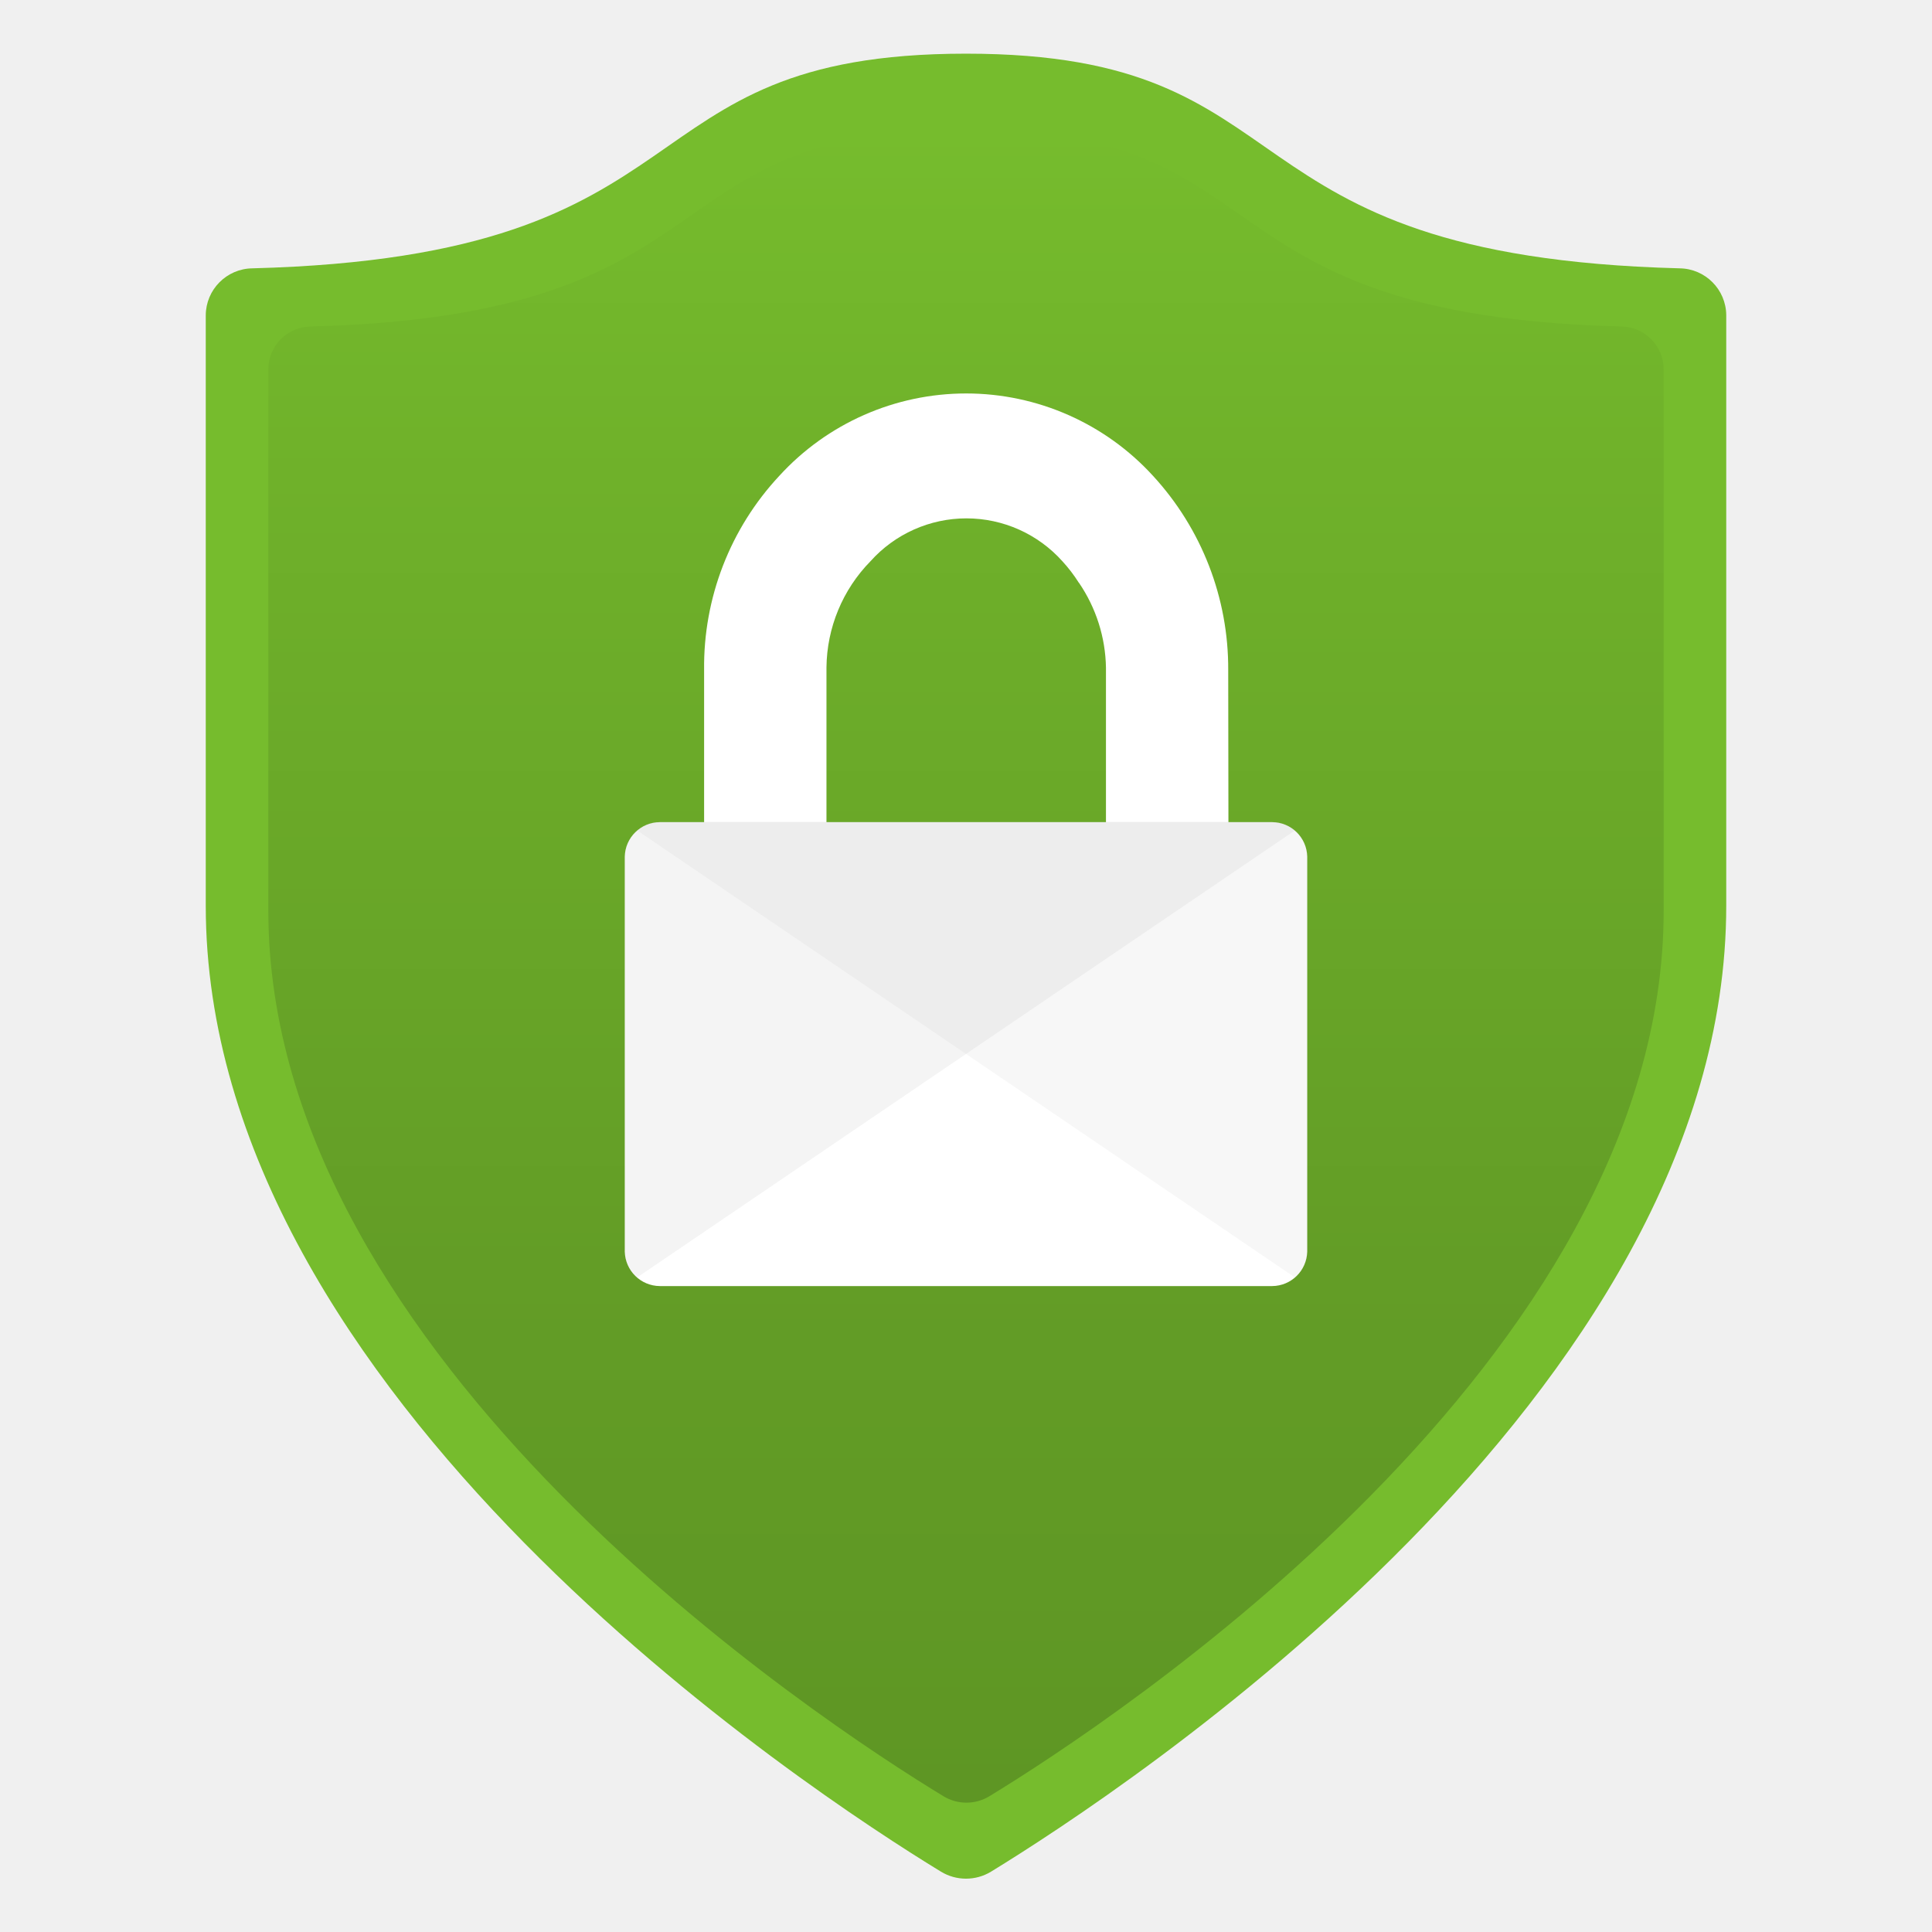
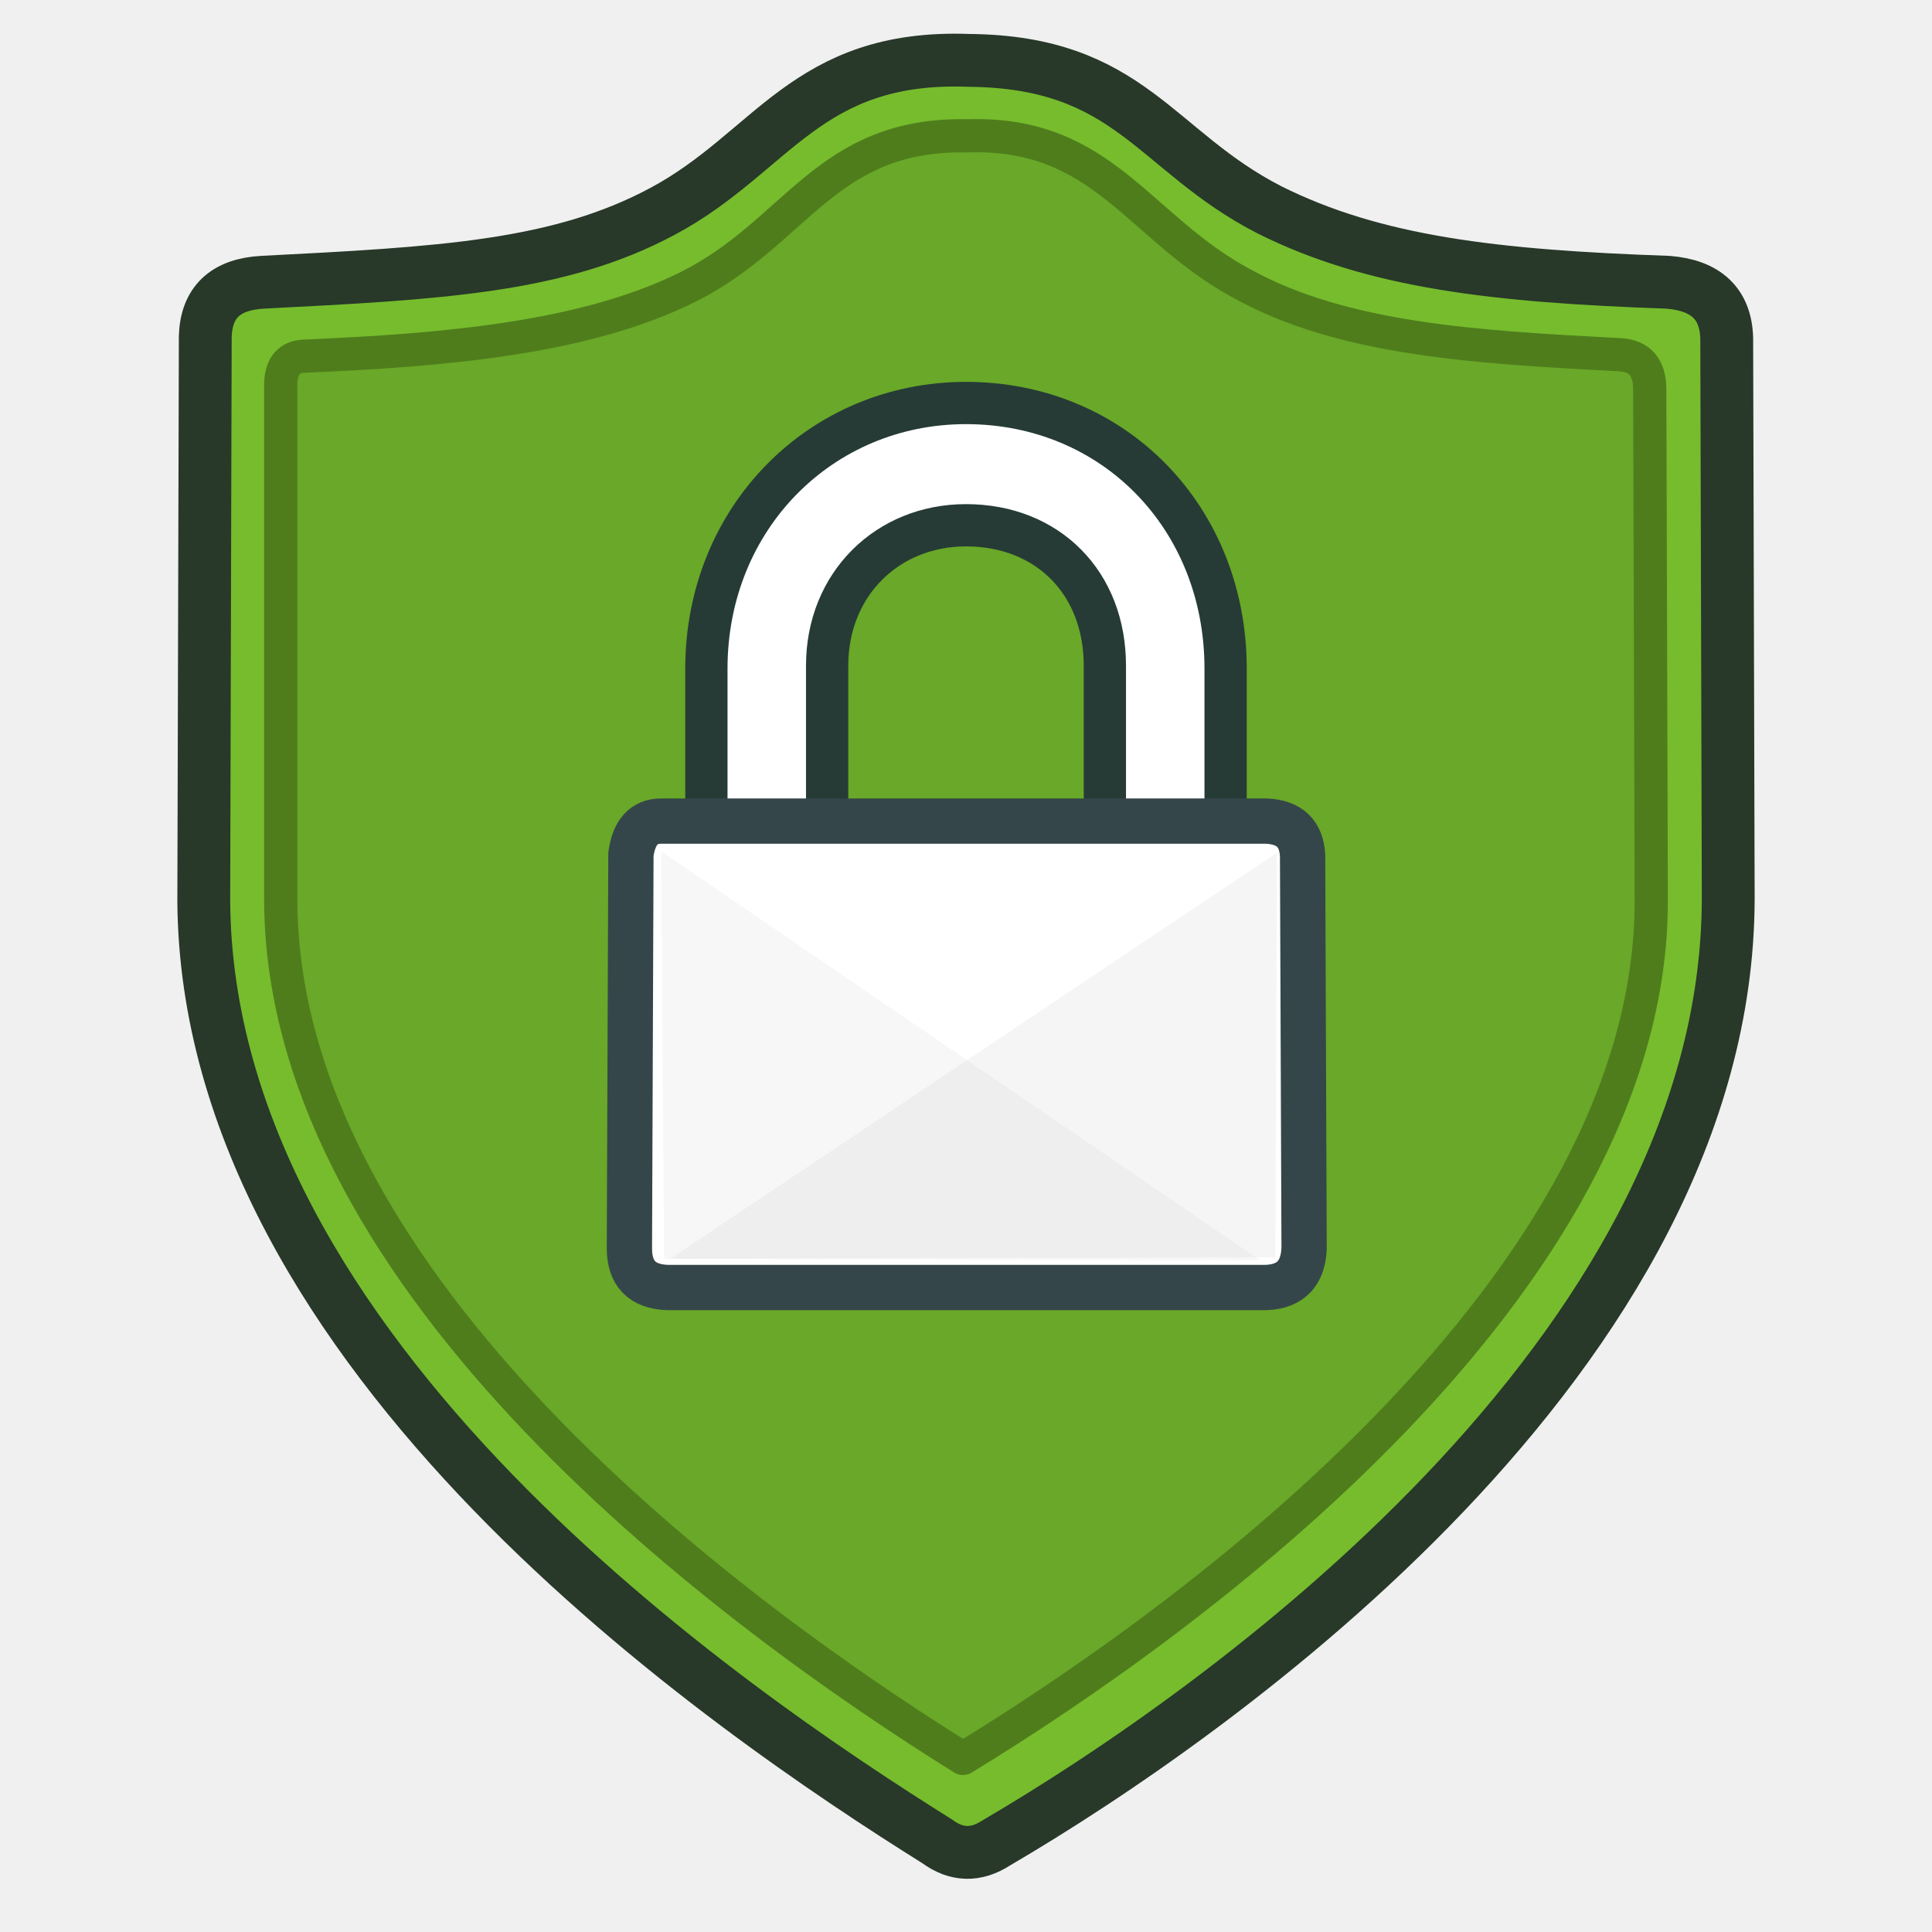
<svg xmlns="http://www.w3.org/2000/svg" width="128" height="128" viewBox="0 0 128 128">
-   <defs>
-     <linearGradient id="shieldGreen" x1="9" y1="16.795" x2="9" y2="1.205" gradientUnits="userSpaceOnUse">
-       <stop offset="0" stop-color="#5e9624" />
-       <stop offset=".321" stop-color="#639d26" />
-       <stop offset=".794" stop-color="#6fb12a" />
-       <stop offset=".999" stop-color="#76bc2d" />
-     </linearGradient>
-   </defs>
-   <g transform="scale(7.111111)">
-     <path d="M16.083 8.438       C16.083 13.009 10.457 16.688 9.233 17.438       A.449 .449 0 0 1 8.767 17.438       C7.543 16.691 1.917 13.012 1.917 8.438       V2.938       A.44 .44 0 0 1 2.351 2.5       C6.728 2.386 5.72 .5 9 .5       S11.272 2.386 15.649 2.5       A.44 .44 0 0 1 16.083 2.935       Z" fill="#76bc2d" />
-     <path d="M15.5 8.485       C15.5 12.676 10.34 16.051 9.218 16.735       A.412 .412 0 0 1 8.79 16.735       C7.664 16.051 2.5 12.676 2.5 8.485       V3.441       A.4 .4 0 0 1 2.9 3.042       C6.916 2.935 5.992 1.205 9 1.205       S11.084 2.935 15.1 3.042       A.4 .4 0 0 1 15.5 3.441       Z" fill="url(#shieldGreen)" />
-     <path d="M11.853 7.66       H11.445       L11.443 6.243       A2.652 2.652 0 0 0 10.743 4.434       A2.358 2.358 0 0 0 7.26 4.434       A2.606 2.606 0 0 0 6.56 6.242       V7.66       H6.147       A.328 .328 0 0 0 5.821 7.98       V11.662       A.329 .329 0 0 0 6.147 11.982       H11.853       A.329 .329 0 0 0 12.179 11.662       V7.98       A.328 .328 0 0 0 11.853 7.66       Z       M10.304 7.66       H7.7       V6.219       A1.434 1.434 0 0 1 8.11 5.229       A1.2 1.2 0 0 1 9.898 5.229       A1.394 1.394 0 0 1 10.051 5.429       H10.052       A1.445 1.445 0 0 1 10.304 6.22       Z" fill="#fff" />
-     <path d="M6.148 7.658       H11.853       A.328 .328 0 0 1 12.063 7.738       L5.938 11.9       A.313 .313 0 0 1 5.822 11.659       V7.979       A.328 .328 0 0 1 6.148 7.658       Z" fill="#b3b3b3" opacity=".15" />
-     <path d="M11.853 7.658       H6.147       A.328 .328 0 0 0 5.938 7.738       L12.062 11.9       A.314 .314 0 0 0 12.179 11.659       V7.979       A.329 .329 0 0 0 11.853 7.658       Z" fill="#a3a3a3" opacity=".09" />
+   <g stroke-linecap="round" stroke-linejoin="round">
+     <path d="M64.2 4 C53.4 3.6 51.2 10.1 43.9 14 C37 17.7 29.1 18.1 17.4 18.7 Q13.7 18.9 13.6 22.3 L13.5 59.7 C13.7 89.8 48.2 113.3 62.1 122 Q64 123.4 66 122.1 C80.7 113.5 114.4 89.7 114.5 59.6 L114.4 22.4 Q114.3 19 110.5 18.7 C99.1 18.3 91.1 17.4 84.1 13.9 C76.5 10 74.9 4.1 64.2 4 Z" fill="#76BC2D" stroke="#283829" stroke-width="3.5" />
+     <path d="M64.1 9 C54.7 8.8 52.8 15.4 45.6 19 C38.8 22.4 29.5 23.2 20.1 23.6 Q18.5 23.7 18.6 25.8 L18.6 59.8 C18.8 85.2 48.7 107.1 63.8 116.5 C78.9 107.3 109.4 85.1 109.4 59.7 L109.3 25.8 Q109.3 23.6 107.3 23.5 C97.8 23 89 22.5 82.3 18.8 C75.4 15.1 73.1 8.7 64.1 9 Z" fill="#69A828" stroke="#4F7D1C" stroke-width="2.2" />
+     <path d="M46.8 54.4 L46.8 44.3 C46.8 34.3 54.4 26.7 64 26.7 C73.8 26.7 81.2 34.3 81.2 44.3 L81.2 54.4 L73.2 54.4 L73.2 44.1 C73.2 38.6 69.4 34.8 64 34.8 C58.8 34.8 54.8 38.7 54.8 44.1 L54.8 54.4 Z" fill="#FFFFFF" stroke="#263B36" stroke-width="2.8" />
+     <path d="M43.8 54.4 Q42.1 54.4 41.8 56.6 L41.7 82.7 Q41.7 85.2 44.2 85.3 L83.9 85.3 Q86.3 85.2 86.4 82.7 L86.3 56.7 Q86.2 54.5 83.9 54.4 Z" fill="#FFFFFF" stroke="#35464A" stroke-width="3" />
+     <path d="M43.8 56.4 L83.5 83.5 L44 83.4 Z" fill="#E6E6E6" opacity=".32" stroke="none" />
+     <path d="M84.6 56.5 L44.4 83.4 L84.5 83.3 Z" fill="#B3B3B3" opacity=".13" stroke="none" />
+     <path d="M43.8 54.4 Q42.1 54.4 41.8 56.6 L41.7 82.7 Q41.7 85.2 44.2 85.3 L83.9 85.3 Q86.3 85.2 86.4 82.7 L86.3 56.7 Q86.2 54.5 83.9 54.4 Z" fill="none" stroke="#35464A" stroke-width="2.4" />
  </g>
</svg>
